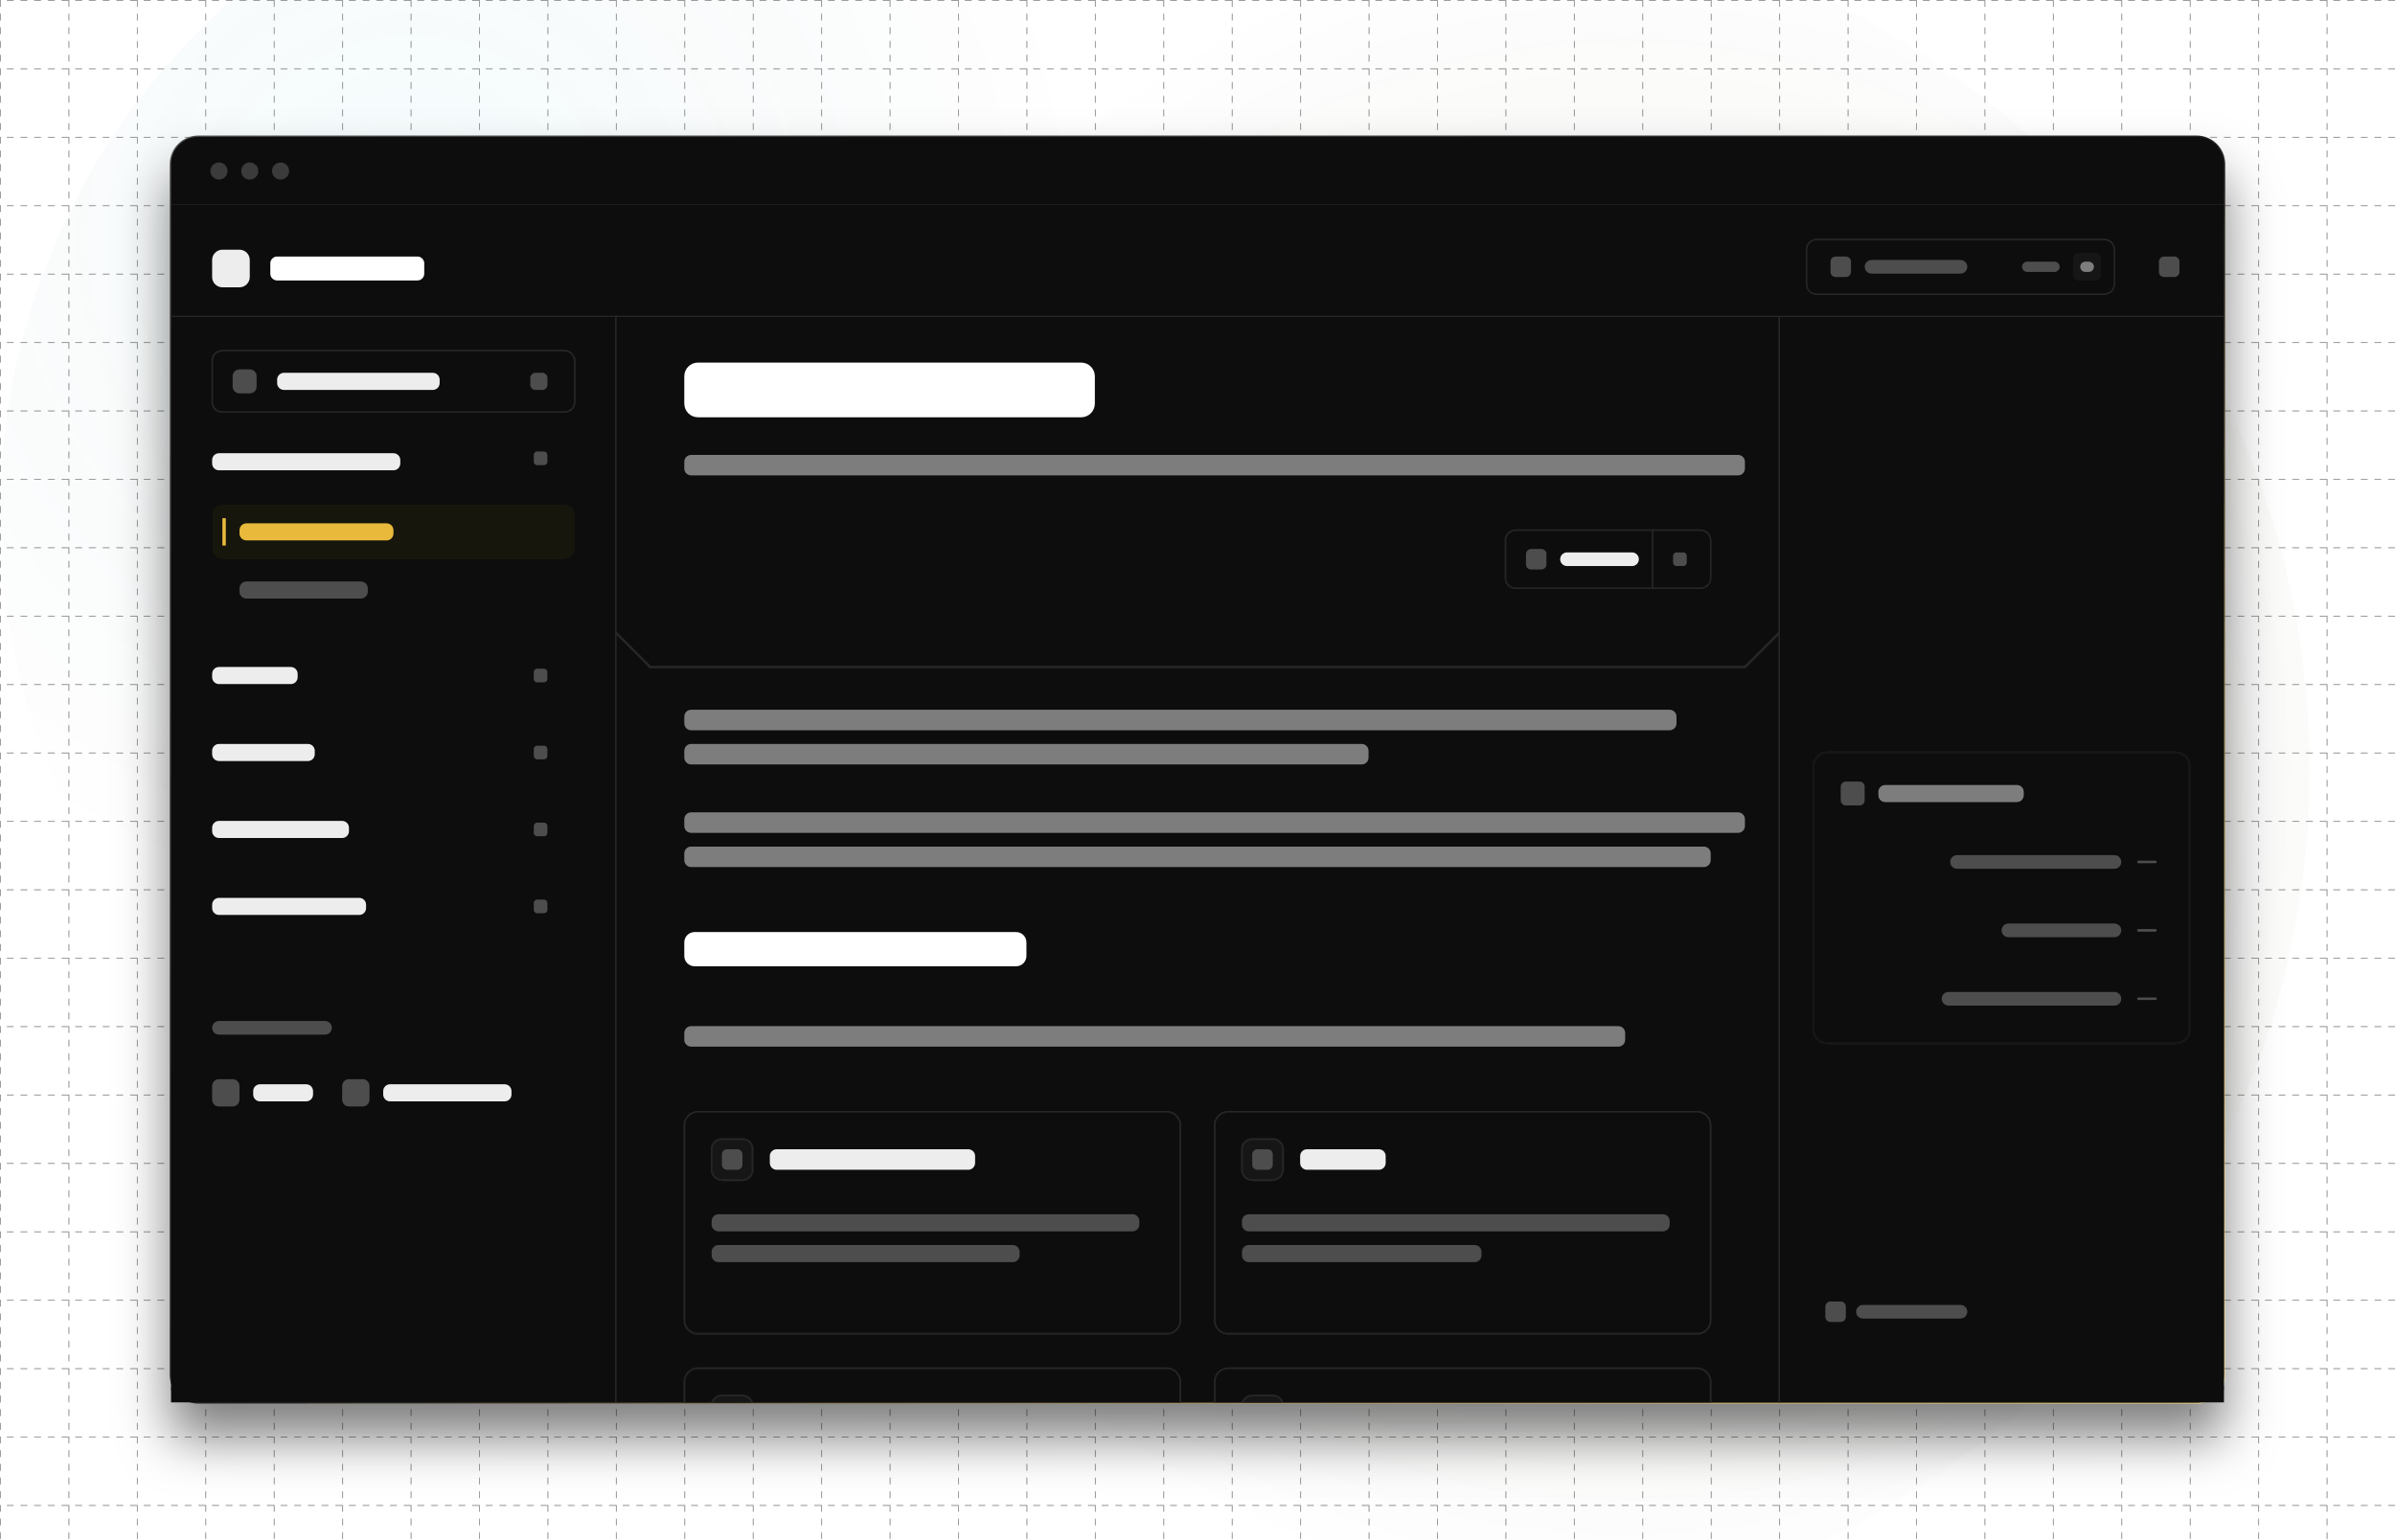
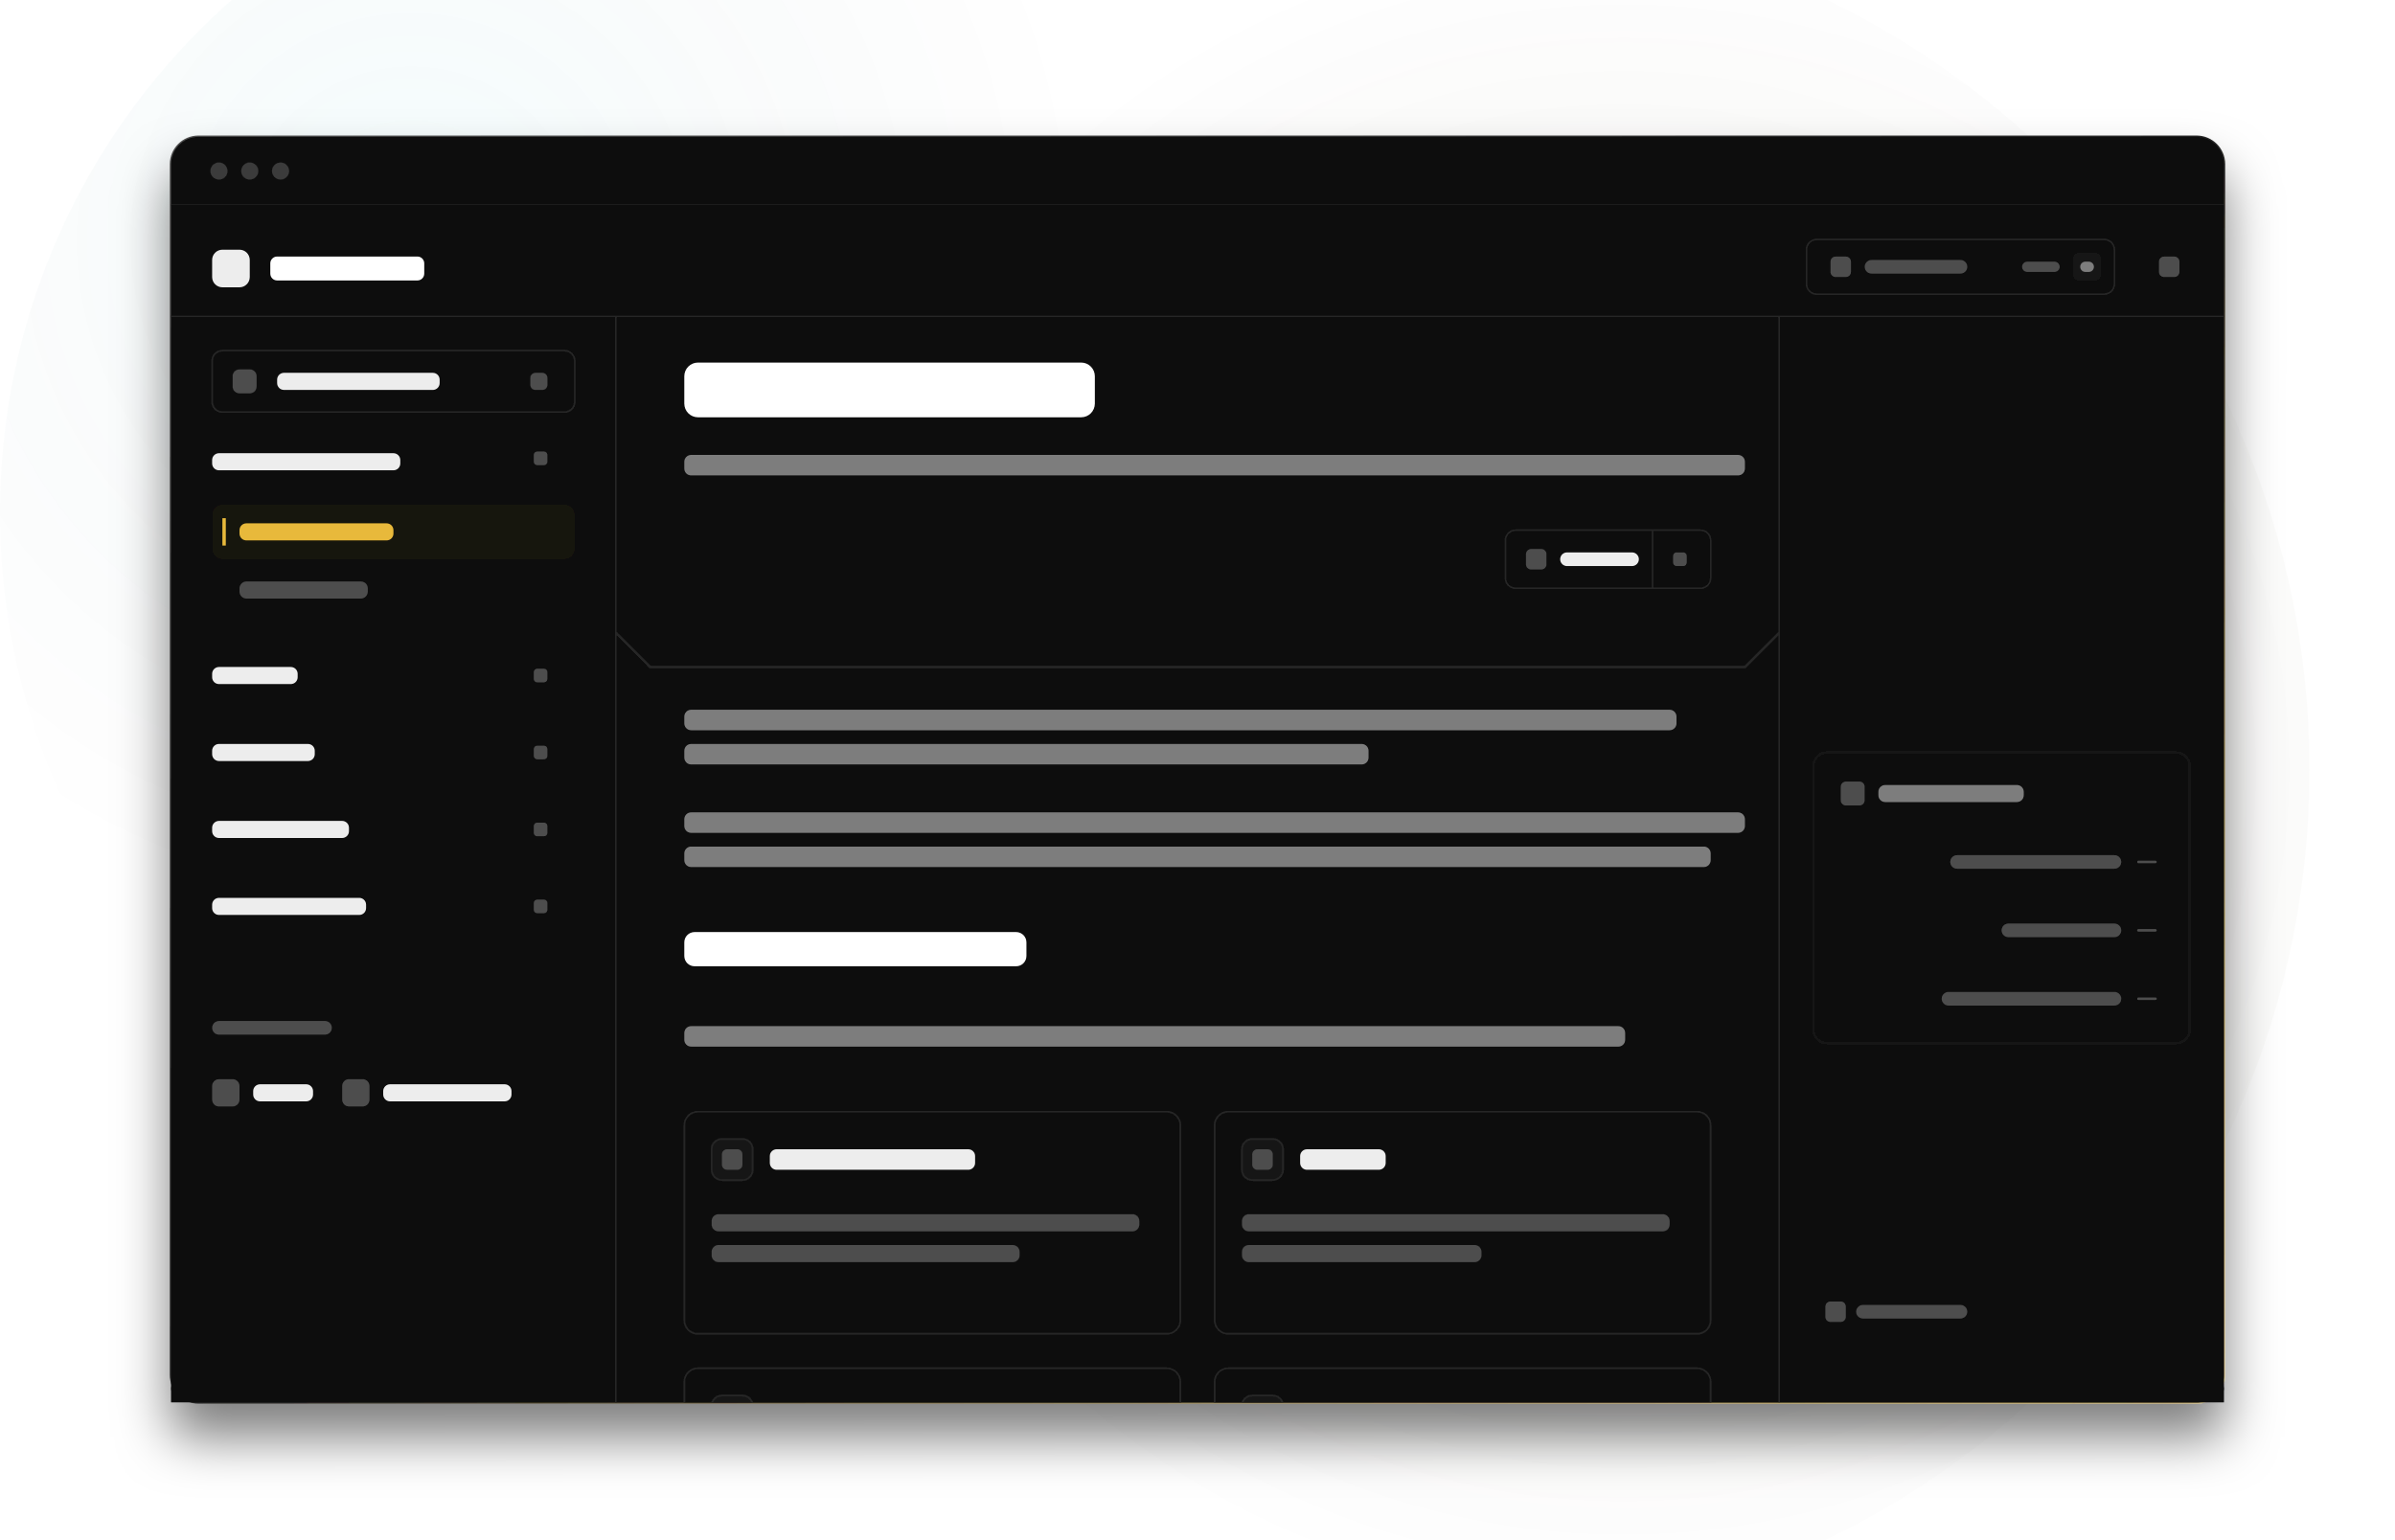
<svg xmlns="http://www.w3.org/2000/svg" viewBox="0 0 1400 900" width="100%" height="100%" fill="none" style="background-color: transparent; color-scheme: dark;">
  <defs>
-     <pattern id="bg-grid-pc" width="40" height="40" patternUnits="userSpaceOnUse">
-       <path d="M 40 0 L 0 0 0 40" fill="none" stroke="rgb(38, 38, 38)" stroke-width="0.5" stroke-dasharray="4 4" />
-     </pattern>
    <radialGradient id="glow-gold-pc" cx="60%" cy="50%" r="50%">
      <stop offset="0%" stop-color="rgb(232, 185, 58)" stop-opacity="0.10" />
      <stop offset="100%" stop-color="rgb(10, 10, 10)" stop-opacity="0" />
    </radialGradient>
    <radialGradient id="glow-cyan-pc" cx="30%" cy="30%" r="50%">
      <stop offset="0%" stop-color="rgb(42, 220, 245)" stop-opacity="0.05" />
      <stop offset="100%" stop-color="rgb(10, 10, 10)" stop-opacity="0" />
    </radialGradient>
    <filter id="shadow-pc" x="-10%" y="-10%" width="120%" height="120%">
      <feDropShadow dx="0" dy="20" stdDeviation="15" flood-color="rgb(0,0,0)" flood-opacity="0.5" />
    </filter>
    <linearGradient id="border-glow" x1="0%" y1="0%" x2="100%" y2="100%">
      <stop offset="0%" stop-color="rgb(77, 77, 77)" />
      <stop offset="50%" stop-color="rgb(38, 38, 38)" />
      <stop offset="100%" stop-color="rgb(232, 185, 58)" stop-opacity="0.3" />
    </linearGradient>
  </defs>
  <rect width="100%" height="100%" fill="transparent" />
  <rect width="100%" height="100%" fill="url(#bg-grid-pc)" />
  <circle cx="850" cy="450" r="500" fill="url(#glow-gold-pc)" />
  <circle cx="400" cy="300" r="400" fill="url(#glow-cyan-pc)" />
  <g transform="translate(100, 80)" filter="url(#shadow-pc)">
    <rect x="0" y="0" width="1200" height="740" rx="16" fill="rgb(10, 10, 10)" stroke="url(#border-glow)" stroke-width="1.5" />
    <path d="M 0 16 C 0 7.163 7.163 0 16 0 L 1184 0 C 1192.84 0 1200 7.163 1200 16 L 1200 40 L 0 40 Z" fill="rgb(16, 16, 16)" />
    <circle cx="28" cy="20" r="5" fill="rgb(58, 58, 58)" />
    <circle cx="46" cy="20" r="5" fill="rgb(58, 58, 58)" />
    <circle cx="64" cy="20" r="5" fill="rgb(58, 58, 58)" />
    <line x1="0" y1="40" x2="1200" y2="40" stroke="rgb(38, 38, 38)" stroke-width="1" />
    <clipPath id="app-clip">
      <rect x="0" y="40" width="1200" height="700" rx="0" />
    </clipPath>
    <rect x="0" y="724" width="1200" height="16" rx="16" fill="rgb(10, 10, 10)" />
    <g clip-path="url(#app-clip)">
      <rect x="0" y="40" width="1200" height="700" fill="rgb(10, 10, 10)" />
      <line x1="0" y1="105" x2="1200" y2="105" stroke="rgb(38, 38, 38)" stroke-width="1" />
      <line x1="260" y1="105" x2="260" y2="740" stroke="rgb(38, 38, 38)" stroke-width="1" />
      <g transform="translate(24, 66)">
        <rect x="0" y="0" width="22" height="22" rx="6" fill="rgb(237, 237, 237)" />
        <rect x="34" y="4" width="90" height="14" rx="4" fill="rgb(255, 255, 255)" />
      </g>
      <rect x="24" y="125" width="212" height="36" rx="6" fill="rgb(16, 16, 16)" stroke="rgb(38, 38, 38)" stroke-width="1" />
      <rect x="36" y="136" width="14" height="14" rx="4" fill="rgb(77, 77, 77)" />
      <rect x="62" y="138" width="95" height="10" rx="4" fill="rgb(237, 237, 237)" />
      <rect x="210" y="138" width="10" height="10" rx="3" fill="rgb(77, 77, 77)" />
      <rect x="24" y="185" width="110" height="10" rx="4" fill="rgb(237, 237, 237)" />
      <rect x="212" y="184" width="8" height="8" rx="2" fill="rgb(77, 77, 77)" />
      <rect x="24" y="215" width="212" height="32" rx="6" fill="rgb(232, 185, 58)" opacity="0.05" />
      <rect x="30" y="223" width="2" height="16" fill="rgb(232, 185, 58)" />
      <rect x="40" y="226" width="90" height="10" rx="4" fill="rgb(232, 185, 58)" />
      <rect x="40" y="260" width="75" height="10" rx="4" fill="rgb(77, 77, 77)" />
      <rect x="24" y="310" width="50" height="10" rx="4" fill="rgb(237, 237, 237)" />
      <rect x="212" y="311" width="8" height="8" rx="2" fill="rgb(77, 77, 77)" />
      <rect x="24" y="355" width="60" height="10" rx="4" fill="rgb(237, 237, 237)" />
      <rect x="212" y="356" width="8" height="8" rx="2" fill="rgb(77, 77, 77)" />
      <rect x="24" y="400" width="80" height="10" rx="4" fill="rgb(237, 237, 237)" />
      <rect x="212" y="401" width="8" height="8" rx="2" fill="rgb(77, 77, 77)" />
      <rect x="24" y="445" width="90" height="10" rx="4" fill="rgb(237, 237, 237)" />
      <rect x="212" y="446" width="8" height="8" rx="2" fill="rgb(77, 77, 77)" />
      <rect x="24" y="517" width="70" height="8" rx="4" fill="rgb(77, 77, 77)" />
      <rect x="24" y="551" width="16" height="16" rx="4" fill="rgb(77, 77, 77)" />
      <rect x="48" y="554" width="35" height="10" rx="4" fill="rgb(237, 237, 237)" />
      <rect x="100" y="551" width="16" height="16" rx="4" fill="rgb(77, 77, 77)" />
      <rect x="124" y="554" width="75" height="10" rx="4" fill="rgb(237, 237, 237)" />
      <line x1="940" y1="105" x2="940" y2="740" stroke="rgb(38, 38, 38)" stroke-width="1" />
      <g transform="translate(956, 60)">
        <rect x="0" y="0" width="180" height="32" rx="6" fill="rgb(10, 10, 10)" stroke="rgb(38, 38, 38)" stroke-width="1" />
        <rect x="14" y="10" width="12" height="12" rx="3" fill="rgb(77, 77, 77)" />
        <rect x="34" y="12" width="60" height="8" rx="4" fill="rgb(77, 77, 77)" />
        <rect x="126" y="13" width="22" height="6" rx="3" fill="rgb(77, 77, 77)" />
        <rect x="156" y="8" width="16" height="16" rx="3" fill="rgb(24, 24, 24)" />
        <rect x="160" y="13" width="8" height="6" rx="3" fill="rgb(125, 125, 125)" />
        <rect x="206" y="10" width="12" height="12" rx="3" fill="rgb(77, 77, 77)" />
      </g>
      <g transform="translate(960, 360)">
        <rect x="0" y="0" width="220" height="170" rx="8" fill="rgb(10, 10, 10)" stroke="rgb(24, 24, 24)" stroke-width="1.5" />
        <rect x="16" y="17" width="14" height="14" rx="3" fill="rgb(77, 77, 77)" />
        <rect x="38" y="19" width="85" height="10" rx="4" fill="rgb(125, 125, 125)" />
        <rect x="80" y="60" width="100" height="8" rx="4" fill="rgb(77, 77, 77)" />
        <line x1="190" y1="64" x2="200" y2="64" stroke="rgb(77, 77, 77)" stroke-width="1.5" stroke-linecap="round" />
        <rect x="110" y="100" width="70" height="8" rx="4" fill="rgb(77, 77, 77)" />
        <line x1="190" y1="104" x2="200" y2="104" stroke="rgb(77, 77, 77)" stroke-width="1.5" stroke-linecap="round" />
        <rect x="75" y="140" width="105" height="8" rx="4" fill="rgb(77, 77, 77)" />
        <line x1="190" y1="144" x2="200" y2="144" stroke="rgb(77, 77, 77)" stroke-width="1.5" stroke-linecap="round" />
      </g>
      <g transform="translate(965, 680)">
        <rect x="2" y="1" width="12" height="12" rx="3" fill="rgb(77, 77, 77)" />
        <rect x="20" y="3" width="65" height="8" rx="4" fill="rgb(77, 77, 77)" />
      </g>
      <g transform="translate(300, 150)">
        <rect x="0" y="-18" width="240" height="32" rx="8" fill="rgb(255, 255, 255)" />
        <rect x="0" y="36" width="620" height="12" rx="4" fill="rgb(125, 125, 125)" />
        <g transform="translate(480, 80)">
          <rect x="0" y="0" width="120" height="34" rx="6" fill="rgb(10, 10, 10)" stroke="rgb(38, 38, 38)" stroke-width="1" />
          <line x1="86" y1="0" x2="86" y2="34" stroke="rgb(38, 38, 38)" stroke-width="1" />
          <rect x="12" y="11" width="12" height="12" rx="3" fill="rgb(77, 77, 77)" />
          <rect x="32" y="13" width="46" height="8" rx="4" fill="rgb(237, 237, 237)" />
          <rect x="98" y="13" width="8" height="8" rx="2" fill="rgb(77, 77, 77)" />
        </g>
        <path d="M -40 140 L -20 160 L 620 160 L 640 140" fill="none" stroke="rgb(38, 38, 38)" stroke-width="1.5" />
        <rect x="0" y="185" width="580" height="12" rx="4" fill="rgb(125, 125, 125)" />
        <rect x="0" y="205" width="400" height="12" rx="4" fill="rgb(125, 125, 125)" />
        <rect x="0" y="245" width="620" height="12" rx="4" fill="rgb(125, 125, 125)" />
        <rect x="0" y="265" width="600" height="12" rx="4" fill="rgb(125, 125, 125)" />
        <rect x="0" y="315" width="200" height="20" rx="6" fill="rgb(255, 255, 255)" />
        <rect x="0" y="370" width="550" height="12" rx="4" fill="rgb(125, 125, 125)" />
        <g transform="translate(0, 420)">
          <rect x="0" y="0" width="290" height="130" rx="8" fill="rgb(16, 16, 16)" stroke="rgb(38, 38, 38)" stroke-width="1" />
          <rect x="16" y="16" width="24" height="24" rx="6" fill="rgb(24, 24, 24)" stroke="rgb(38, 38, 38)" stroke-width="1" />
          <rect x="22" y="22" width="12" height="12" rx="3" fill="rgb(77, 77, 77)" />
          <rect x="50" y="22" width="120" height="12" rx="4" fill="rgb(237, 237, 237)" />
          <rect x="16" y="60" width="250" height="10" rx="4" fill="rgb(77, 77, 77)" />
          <rect x="16" y="78" width="180" height="10" rx="4" fill="rgb(77, 77, 77)" />
        </g>
        <g transform="translate(310, 420)">
          <rect x="0" y="0" width="290" height="130" rx="8" fill="rgb(16, 16, 16)" stroke="rgb(38, 38, 38)" stroke-width="1" />
          <rect x="16" y="16" width="24" height="24" rx="6" fill="rgb(24, 24, 24)" stroke="rgb(38, 38, 38)" stroke-width="1" />
          <rect x="22" y="22" width="12" height="12" rx="3" fill="rgb(77, 77, 77)" />
          <rect x="50" y="22" width="50" height="12" rx="4" fill="rgb(237, 237, 237)" />
          <rect x="16" y="60" width="250" height="10" rx="4" fill="rgb(77, 77, 77)" />
          <rect x="16" y="78" width="140" height="10" rx="4" fill="rgb(77, 77, 77)" />
        </g>
        <g transform="translate(0, 570)">
          <rect x="0" y="0" width="290" height="130" rx="8" fill="rgb(16, 16, 16)" stroke="rgb(38, 38, 38)" stroke-width="1" />
          <rect x="16" y="16" width="24" height="24" rx="6" fill="rgb(24, 24, 24)" stroke="rgb(38, 38, 38)" stroke-width="1" />
          <rect x="22" y="22" width="12" height="12" rx="3" fill="rgb(77, 77, 77)" />
          <rect x="50" y="22" width="140" height="12" rx="4" fill="rgb(237, 237, 237)" />
          <rect x="16" y="60" width="250" height="10" rx="4" fill="rgb(77, 77, 77)" />
          <rect x="16" y="78" width="100" height="10" rx="4" fill="rgb(77, 77, 77)" />
        </g>
        <g transform="translate(310, 570)">
          <rect x="0" y="0" width="290" height="130" rx="8" fill="rgb(16, 16, 16)" stroke="rgb(38, 38, 38)" stroke-width="1" />
          <rect x="16" y="16" width="24" height="24" rx="6" fill="rgb(24, 24, 24)" stroke="rgb(38, 38, 38)" stroke-width="1" />
          <rect x="22" y="22" width="12" height="12" rx="3" fill="rgb(77, 77, 77)" />
          <rect x="50" y="22" width="40" height="12" rx="4" fill="rgb(237, 237, 237)" />
          <rect x="16" y="60" width="250" height="10" rx="4" fill="rgb(77, 77, 77)" />
          <rect x="16" y="78" width="220" height="10" rx="4" fill="rgb(77, 77, 77)" />
        </g>
      </g>
    </g>
  </g>
</svg>
